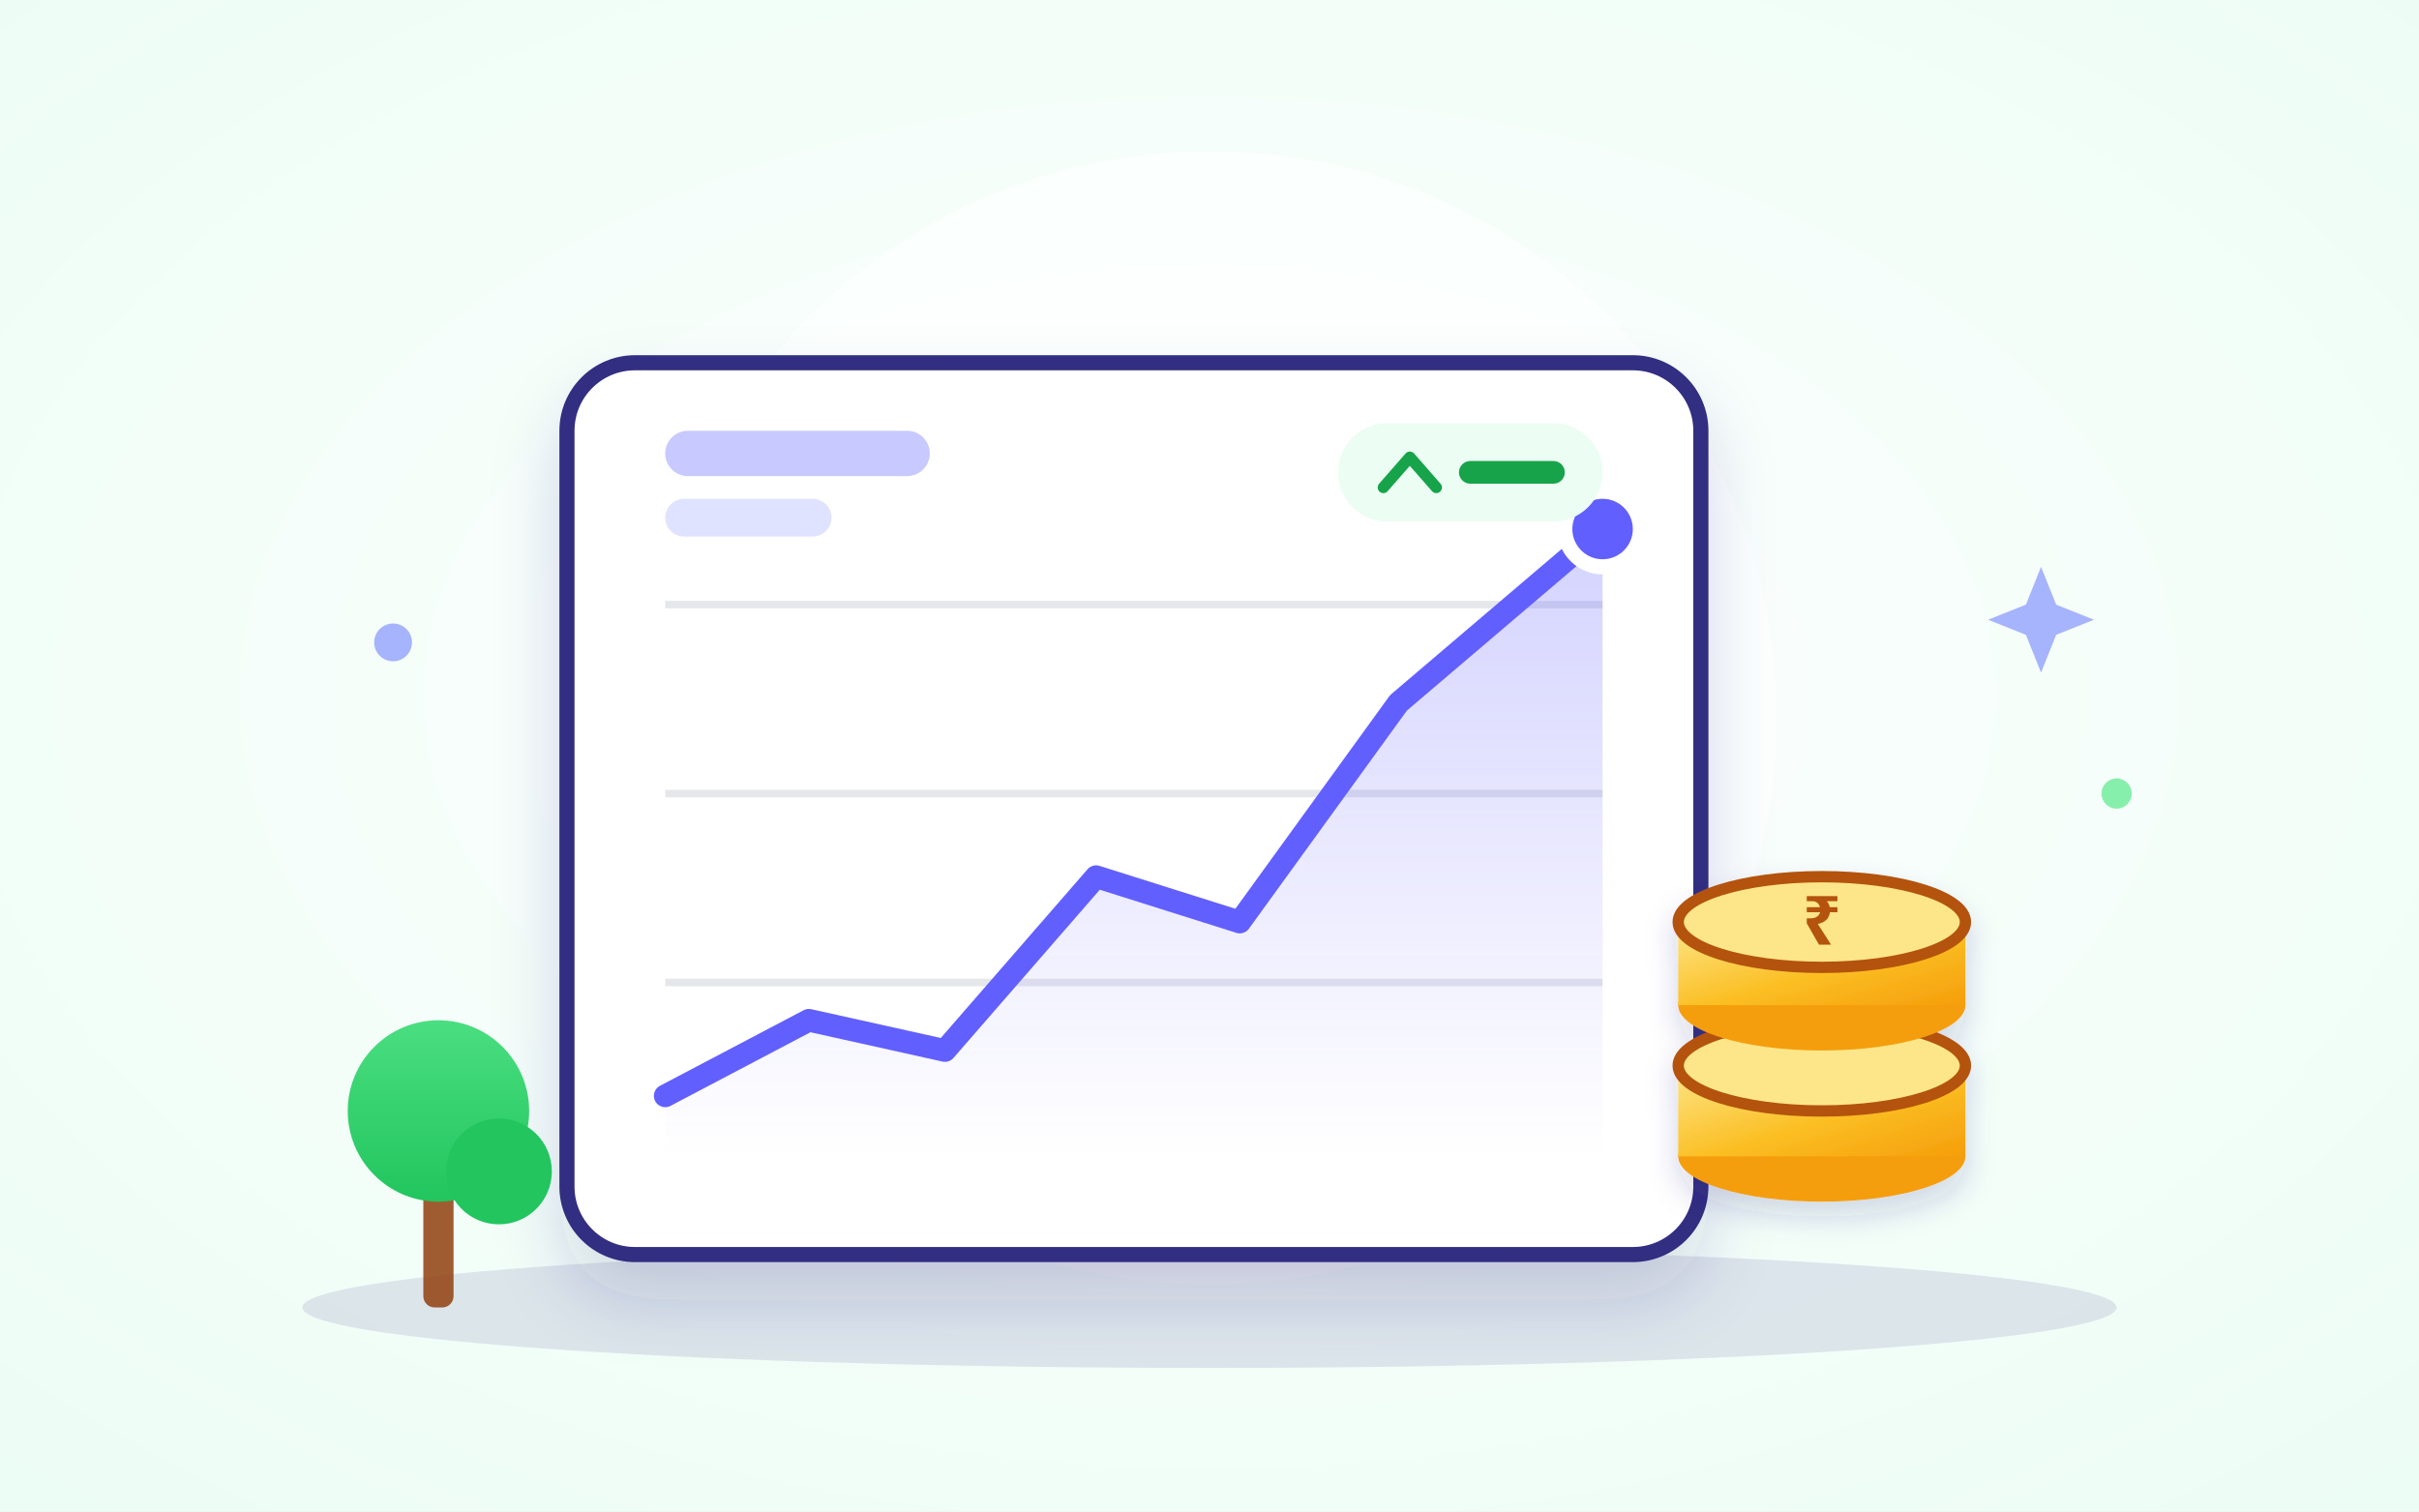
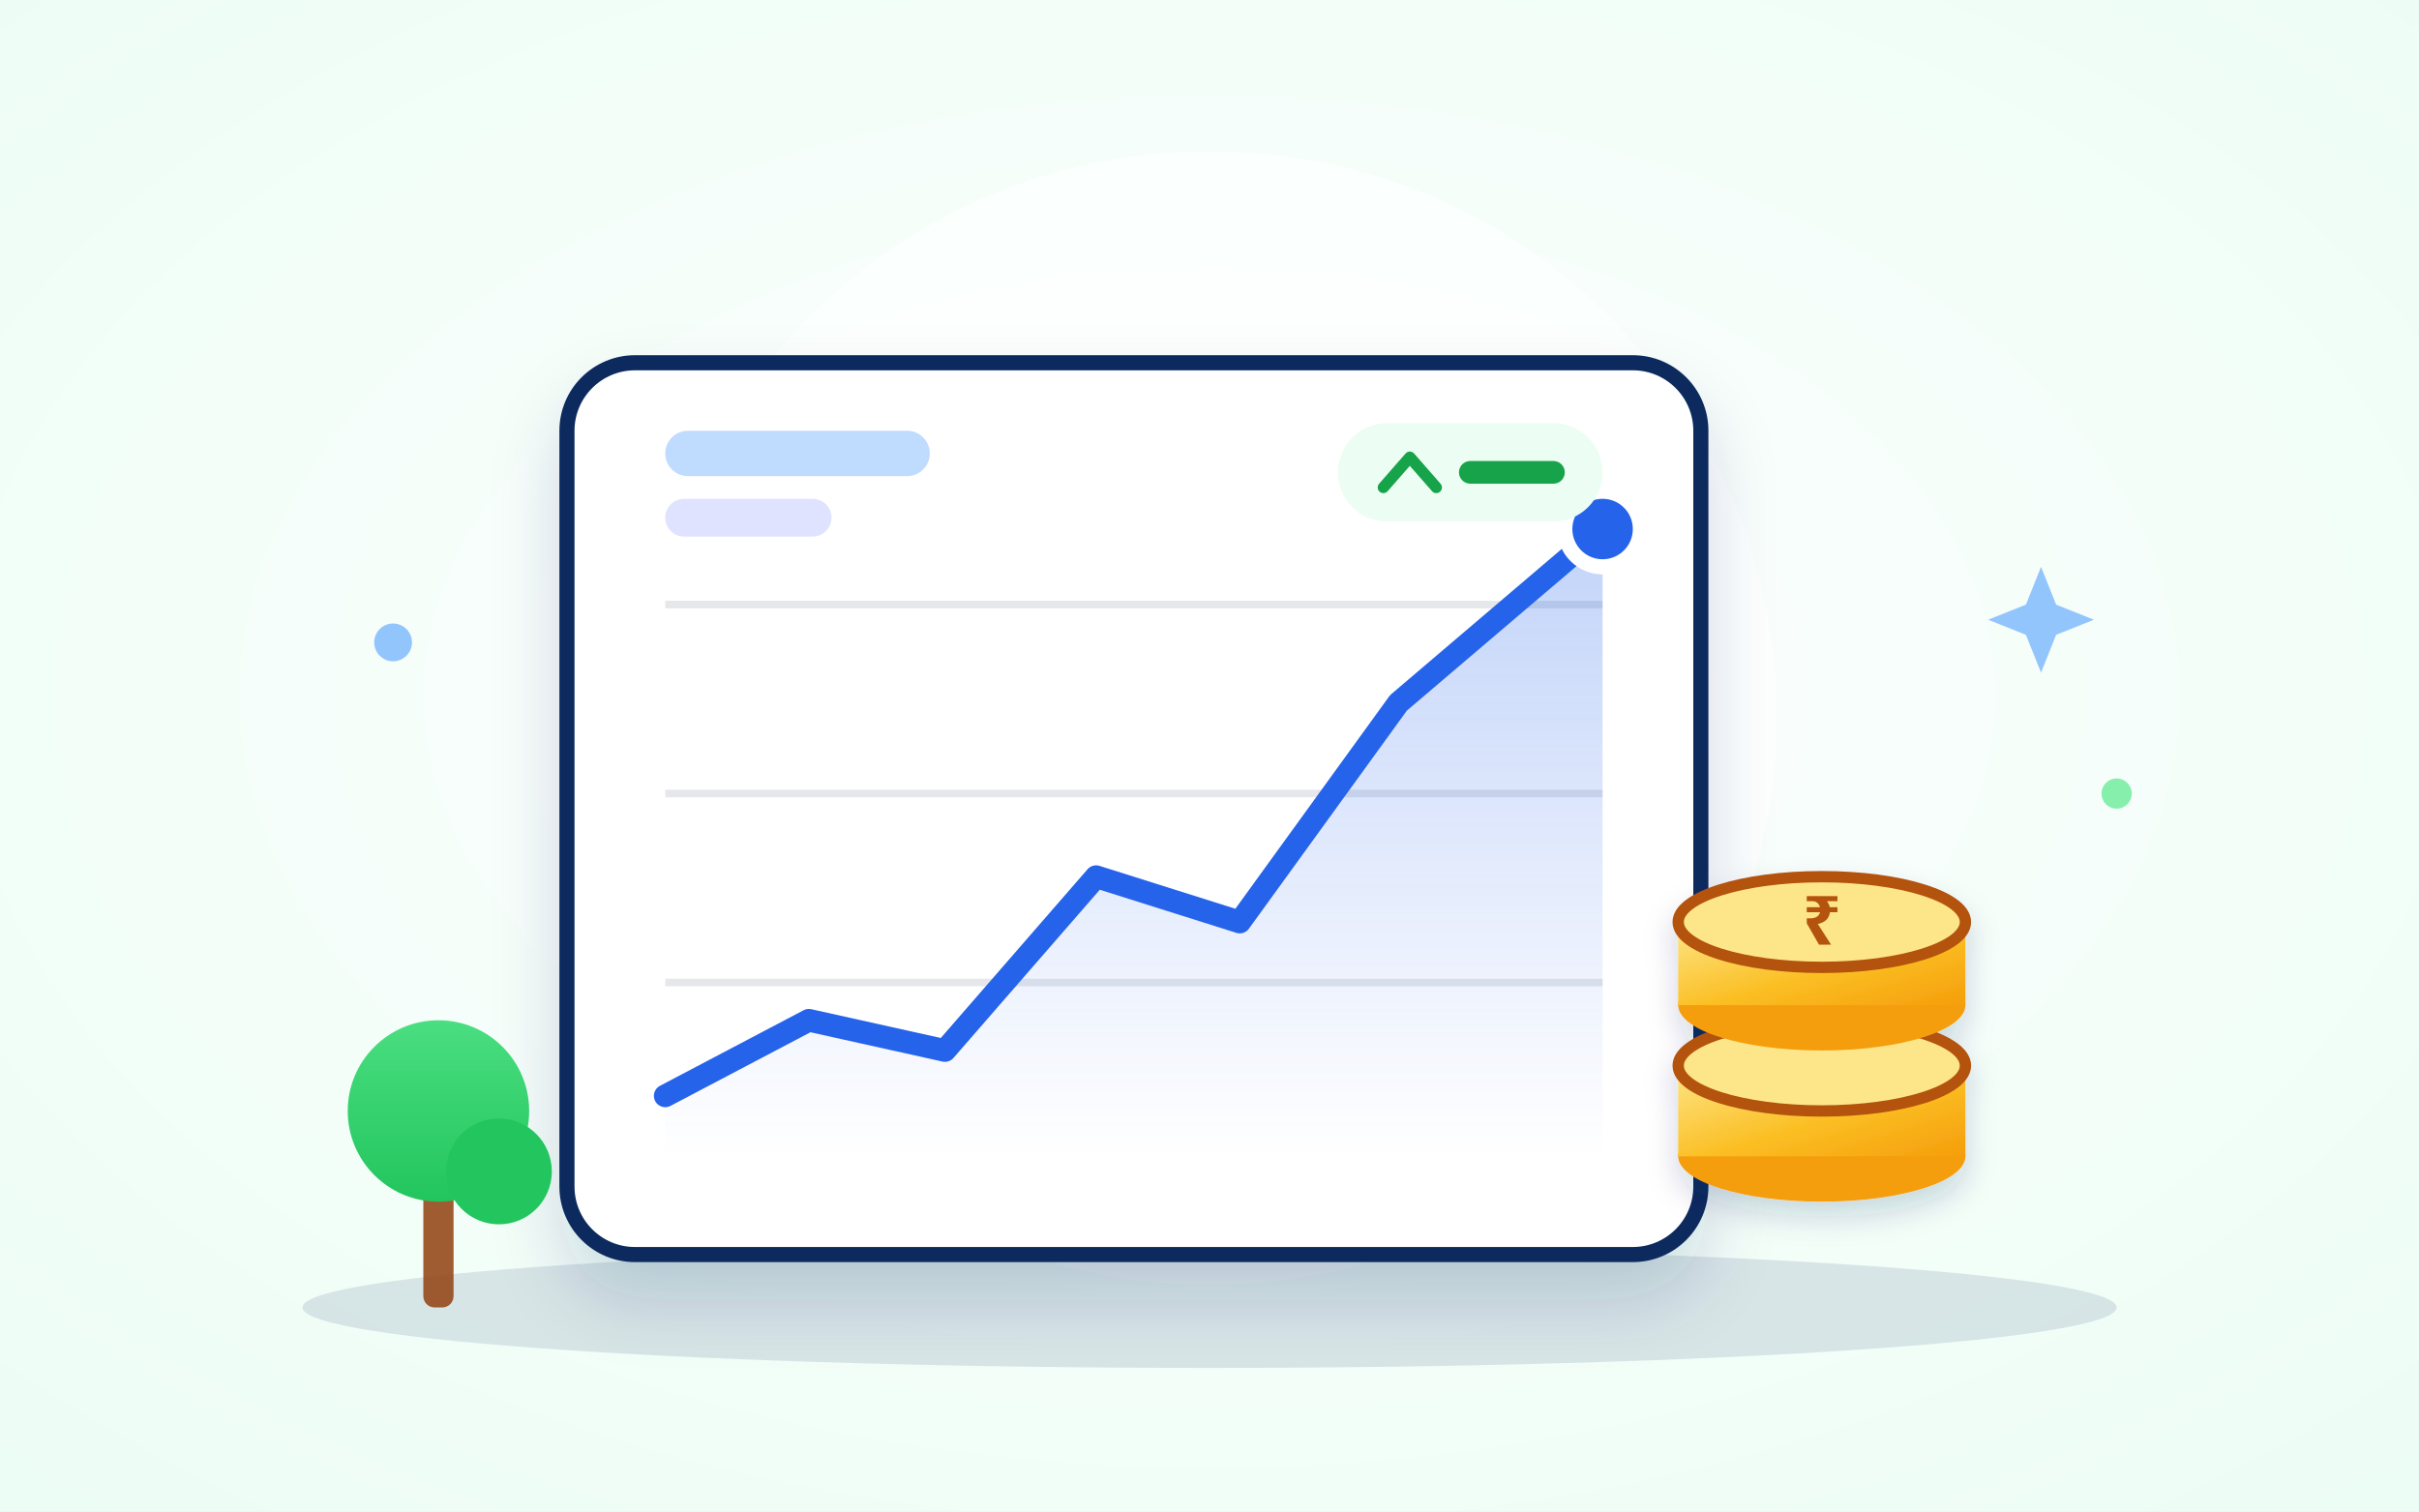
<svg xmlns="http://www.w3.org/2000/svg" viewBox="0 0 640 400" preserveAspectRatio="xMidYMid slice">
  <defs>
    <radialGradient id="bg" cx="50%" cy="46%" r="72%">
      <stop offset="0" stop-color="#fff" />
      <stop offset="1" stop-color="#ECFDF5" />
    </radialGradient>
    <linearGradient id="ind" x1="0" y1="0" x2="1" y2="1">
-       <stop offset="0" stop-color="#7C79FF" />
-       <stop offset="1" stop-color="#4F46E5" />
+       <stop offset="0" stop-color="#60A5FA" />
+       <stop offset="1" stop-color="#1D4ED8" />
    </linearGradient>
    <linearGradient id="gold" x1="0" y1="0" x2="1" y2="1">
      <stop offset="0" stop-color="#FDE68A" />
      <stop offset=".55" stop-color="#FBBF24" />
      <stop offset="1" stop-color="#F59E0B" />
    </linearGradient>
    <linearGradient id="area" x1="0" y1="0" x2="0" y2="1">
-       <stop offset="0" stop-color="#625FFF" stop-opacity=".28" />
-       <stop offset="1" stop-color="#625FFF" stop-opacity="0" />
+       <stop offset="0" stop-color="#2563EB" stop-opacity=".28" />
+       <stop offset="1" stop-color="#2563EB" stop-opacity="0" />
    </linearGradient>
    <linearGradient id="leaf" x1="0" y1="0" x2="0" y2="1">
      <stop offset="0" stop-color="#4ADE80" />
      <stop offset="1" stop-color="#22C55E" />
    </linearGradient>
    <filter id="sh" x="-30%" y="-30%" width="160%" height="170%">
-       <feDropShadow dx="0" dy="10" stdDeviation="9" flood-color="#312E81" flood-opacity=".16" />
+       <feDropShadow dx="0" dy="10" stdDeviation="9" flood-color="#0B2B5E" flood-opacity=".16" />
    </filter>
    <filter id="sh2" x="-30%" y="-30%" width="160%" height="170%">
-       <feDropShadow dx="0" dy="4" stdDeviation="4" flood-color="#312E81" flood-opacity=".18" />
+       <feDropShadow dx="0" dy="4" stdDeviation="4" flood-color="#0B2B5E" flood-opacity=".18" />
    </filter>
  </defs>
  <rect width="640" height="400" fill="url(#bg)" />
  <circle cx="320" cy="190" r="150" fill="#fff" opacity=".55" />
-   <ellipse cx="320" cy="346" rx="240" ry="16" fill="#312E81" opacity=".12" />
+   <ellipse cx="320" cy="346" rx="240" ry="16" fill="#0B2B5E" opacity=".12" />
  <g filter="url(#sh)">
-     <rect x="150" y="96" width="300" height="236" rx="18" fill="#fff" stroke="#312E81" stroke-width="4" />
+     <rect x="150" y="96" width="300" height="236" rx="18" fill="#fff" stroke="#0B2B5E" stroke-width="4" />
    <g stroke="#E5E7EB" stroke-width="2">
      <line x1="176" y1="160" x2="424" y2="160" />
      <line x1="176" y1="210" x2="424" y2="210" />
      <line x1="176" y1="260" x2="424" y2="260" />
    </g>
    <path d="M176 290 L214 270 L250 278 L290 232 L328 244 L370 186 L424 140 V306 H176Z" fill="url(#area)" />
-     <path d="M176 290 L214 270 L250 278 L290 232 L328 244 L370 186 L424 140" fill="none" stroke="#625FFF" stroke-width="6" stroke-linecap="round" stroke-linejoin="round" />
-     <circle cx="424" cy="140" r="10" fill="#625FFF" stroke="#fff" stroke-width="4" />
-     <rect x="176" y="114" width="70" height="12" rx="6" fill="#C7C9FF" />
+     <path d="M176 290 L214 270 L250 278 L290 232 L328 244 L370 186 L424 140" fill="none" stroke="#2563EB" stroke-width="6" stroke-linecap="round" stroke-linejoin="round" />
+     <circle cx="424" cy="140" r="10" fill="#2563EB" stroke="#fff" stroke-width="4" />
+     <rect x="176" y="114" width="70" height="12" rx="6" fill="#BFDBFE" />
    <rect x="176" y="132" width="44" height="10" rx="5" fill="#E0E3FF" />
    <rect x="354" y="112" width="70" height="26" rx="13" fill="#ECFDF3" />
    <path d="M366 129 l7 -8 7 8" fill="none" stroke="#16A34A" stroke-width="3" stroke-linecap="round" stroke-linejoin="round" />
    <rect x="386" y="122" width="28" height="6" rx="3" fill="#16A34A" />
  </g>
  <g filter="url(#sh2)">
    <ellipse cx="482" cy="306" rx="38" ry="12" fill="#F59E0B" />
    <rect x="444" y="282" width="76" height="24" fill="url(#gold)" />
    <ellipse cx="482" cy="282" rx="38" ry="12" fill="#FDE68A" stroke="#B45309" stroke-width="3" />
    <ellipse cx="482" cy="266" rx="38" ry="12" fill="#F59E0B" />
    <rect x="444" y="244" width="76" height="22" fill="url(#gold)" />
    <ellipse cx="482" cy="244" rx="38" ry="12" fill="#FDE68A" stroke="#B45309" stroke-width="3" />
    <text x="482" y="250" text-anchor="middle" font-family="Arial, sans-serif" font-size="18" font-weight="700" fill="#B45309">₹</text>
  </g>
  <g transform="translate(116 318)">
    <rect x="-4" y="-6" width="8" height="34" rx="3" fill="#92400E" opacity=".85" />
    <circle cx="0" cy="-24" r="24" fill="url(#leaf)" />
    <circle cx="16" cy="-8" r="14" fill="#22C55E" />
  </g>
-   <g fill="#A5B4FC">
+   <g fill="#93C5FD">
    <path d="M540 150 l4 10 10 4 -10 4 -4 10 -4 -10 -10 -4 10 -4z" />
    <circle cx="104" cy="170" r="5" />
    <circle cx="560" cy="210" r="4" fill="#86EFAC" />
  </g>
</svg>
